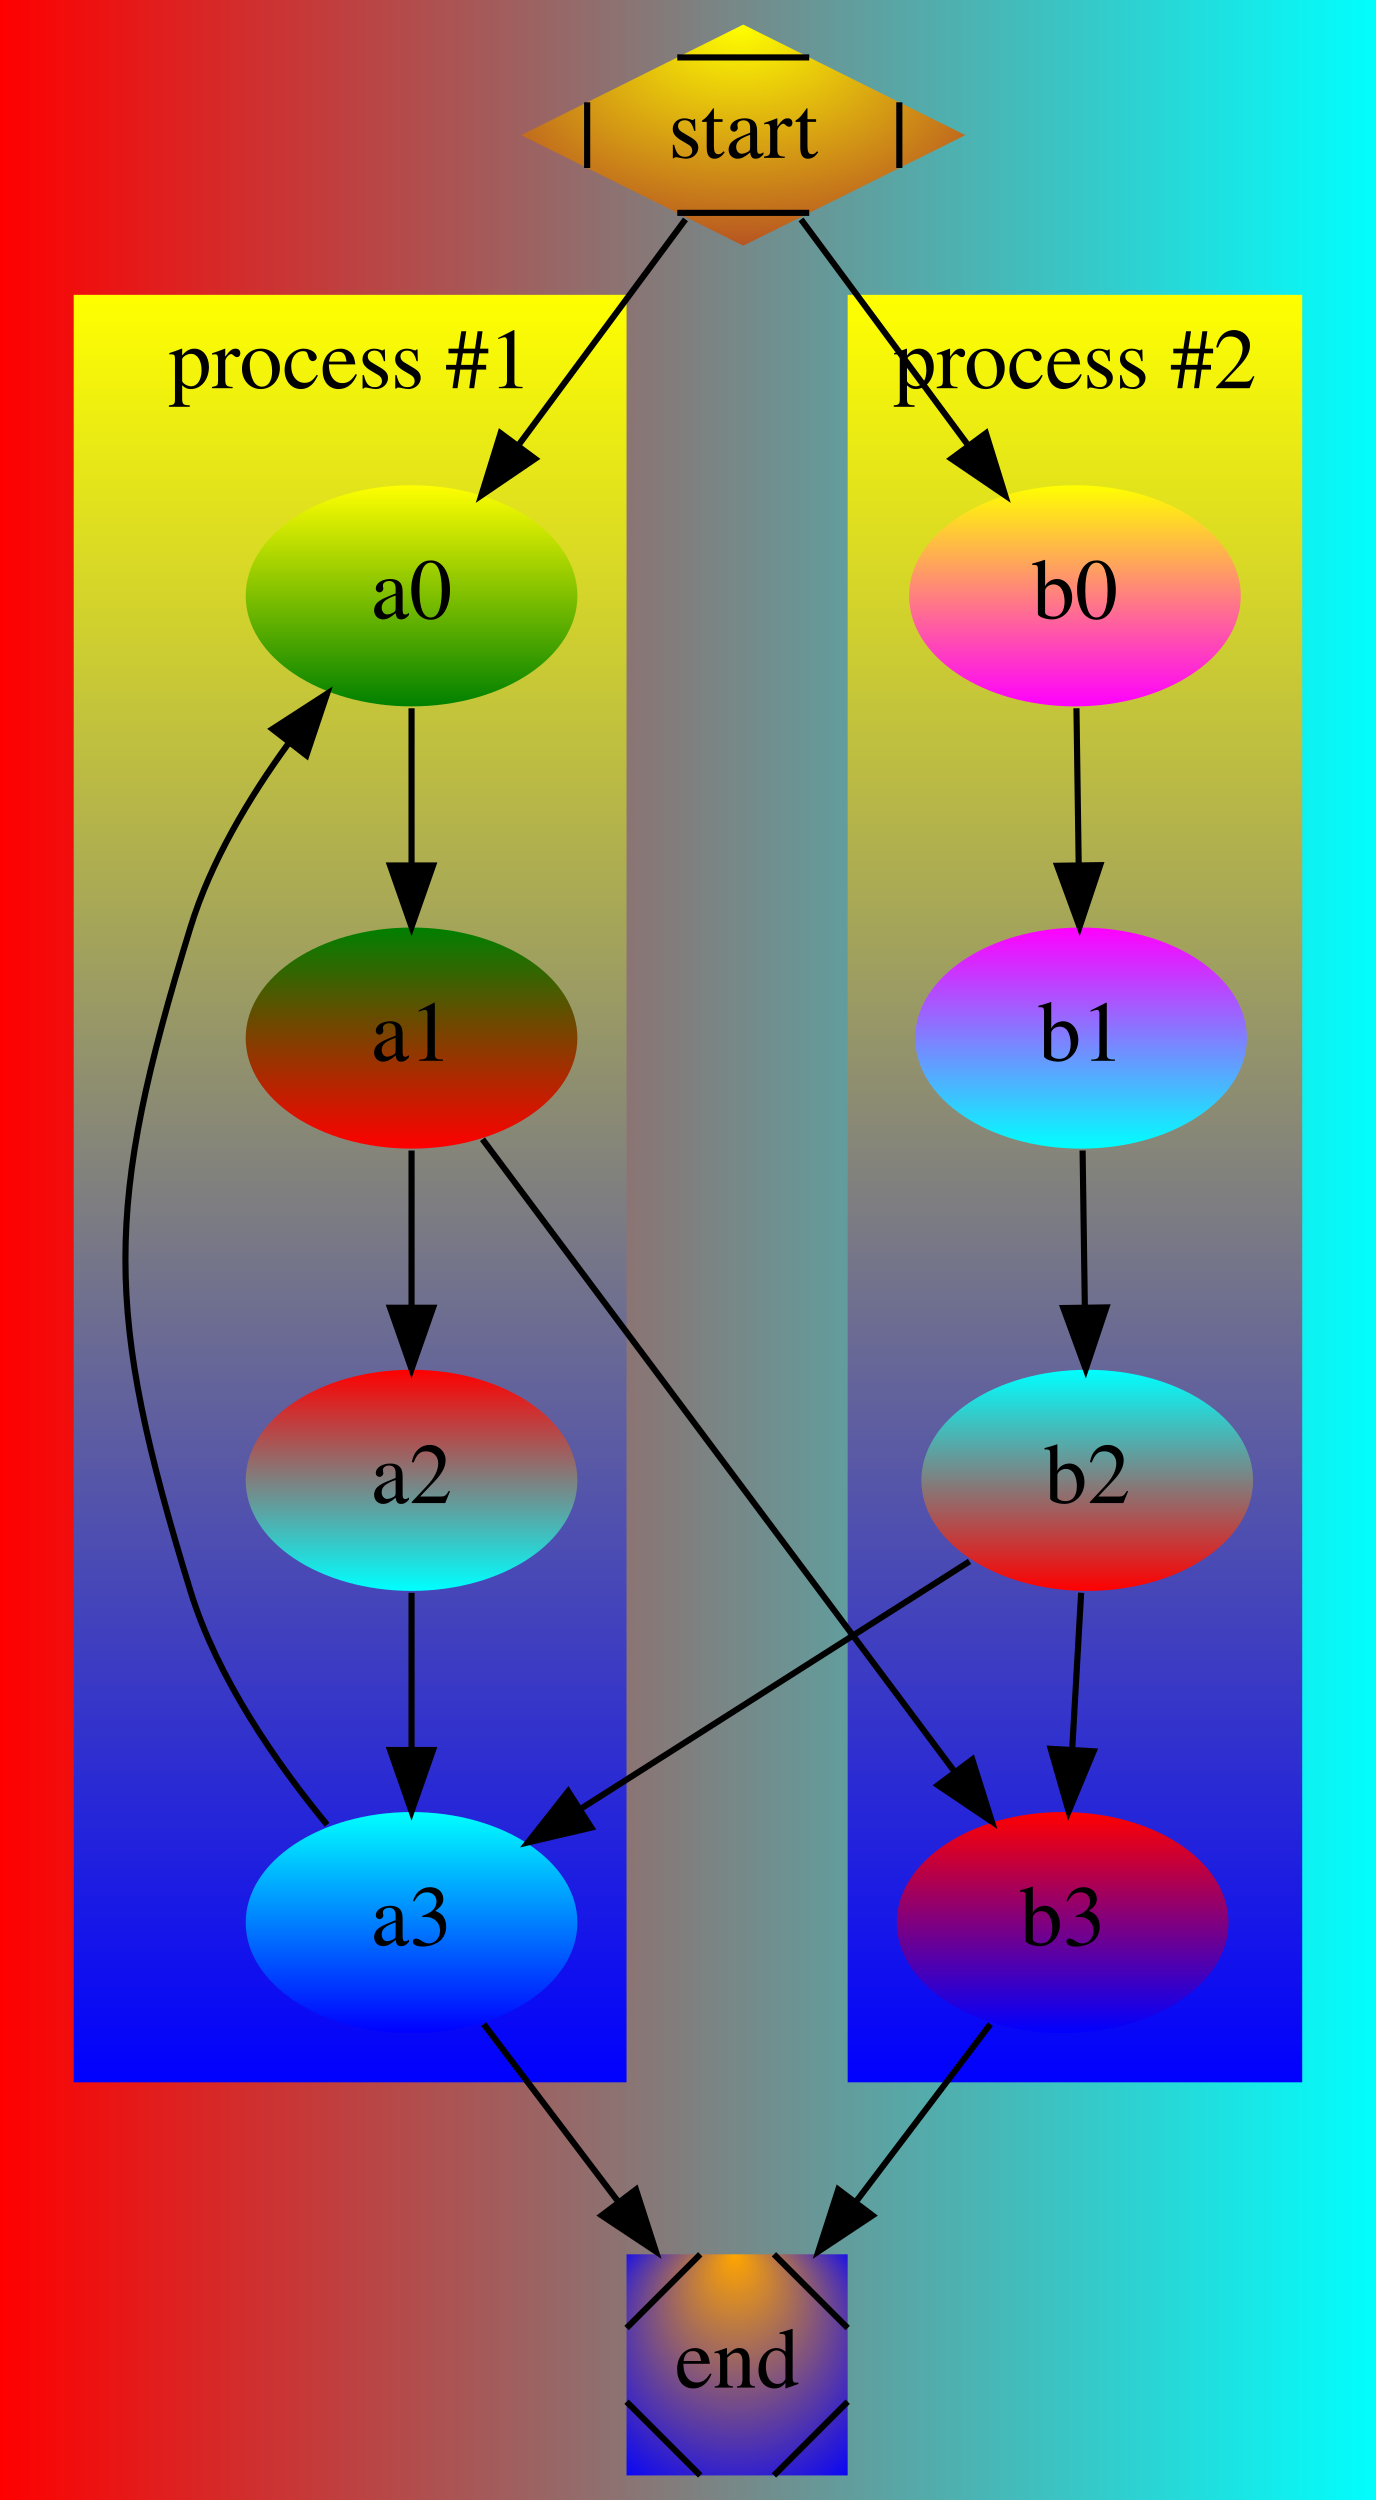
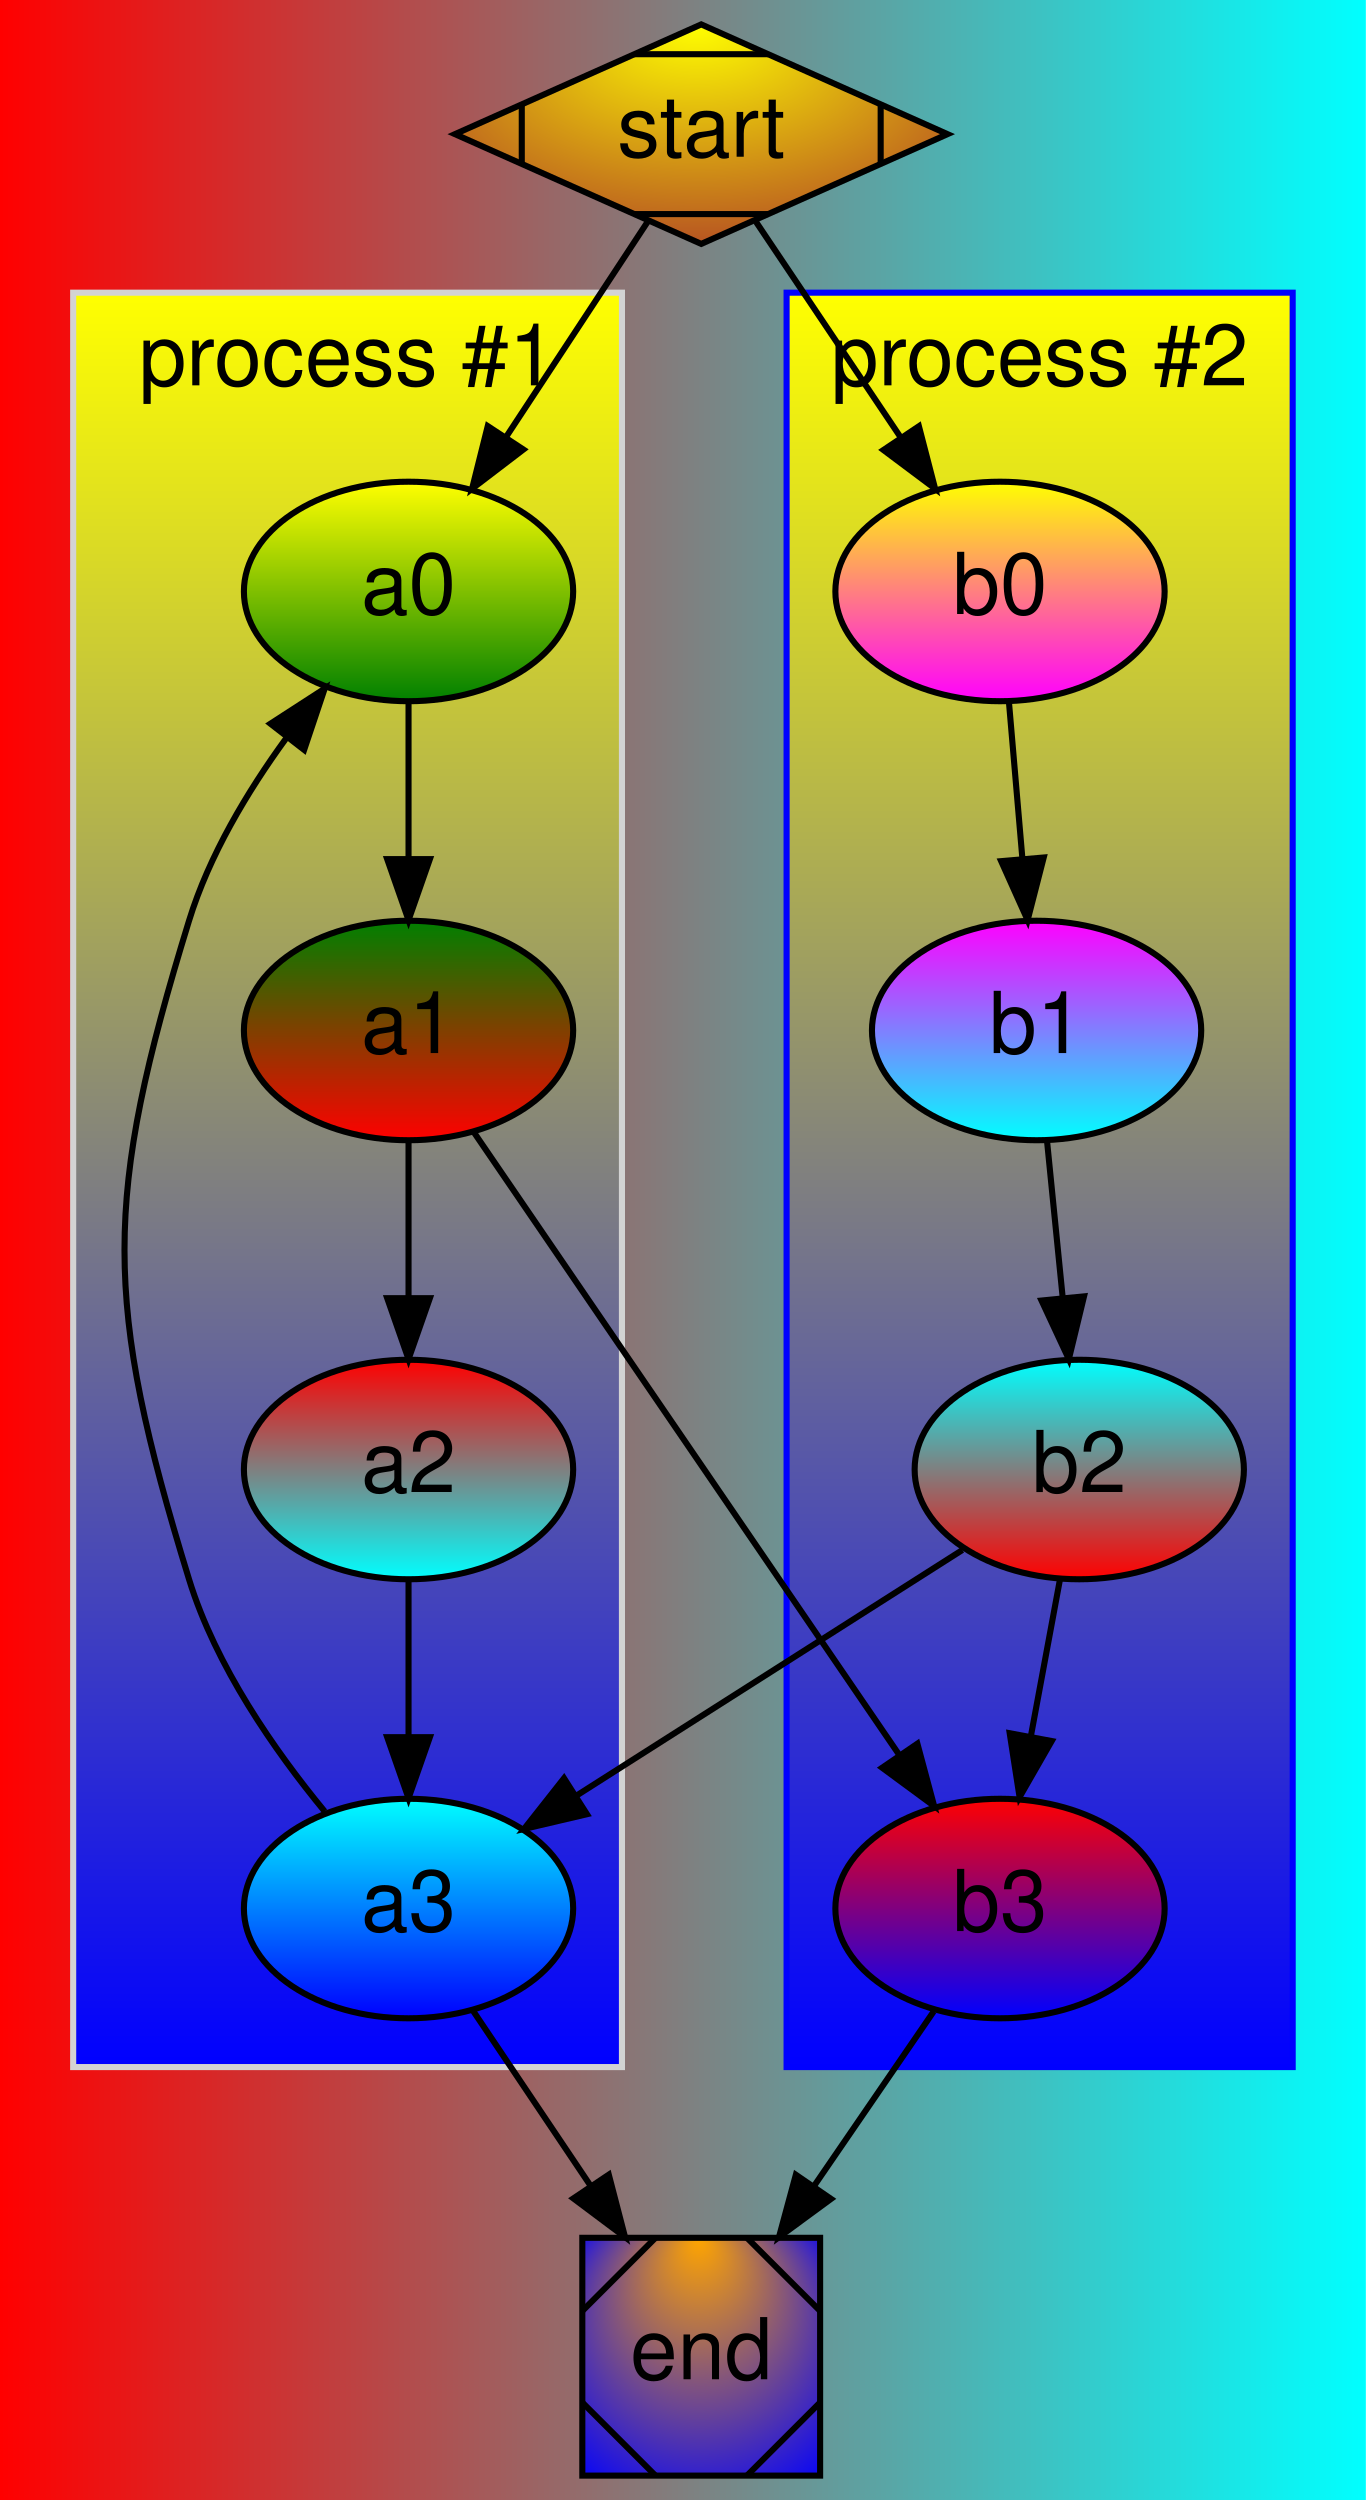
- <svg xmlns="http://www.w3.org/2000/svg" width="224pt" height="407pt" viewBox="0.00 0.00 224.00 407.00">
-   <g id="graph1" class="graph" transform="scale(1 1) rotate(0) translate(4 403)">
+ <svg xmlns="http://www.w3.org/2000/svg" width="224pt" height="410pt" viewBox="0.00 0.00 224.00 410.00">
+   <g id="graph0" class="graph" transform="scale(1 1) rotate(0) translate(4 406)">
    <defs>
-       <linearGradient id="l_0" gradientUnits="userSpaceOnUse" x1="-4" y1="-199" x2="221" y2="-199">
+       <linearGradient id="l_0" gradientUnits="userSpaceOnUse" x1="-4" y1="-201" x2="220" y2="-201">
        <stop offset="0" style="stop-color:red;stop-opacity:1.;" />
        <stop offset="1" style="stop-color:cyan;stop-opacity:1.;" />
      </linearGradient>
    </defs>
-     <polygon fill="url(#l_0)" points="-4,5 -4,-403 221,-403 221,5 -4,5" />
-     <g id="graph2" class="cluster">
+     <polygon fill="url(#l_0)" stroke="transparent" points="-4,4 -4,-406 220,-406 220,4 -4,4" />
+     <g id="clust1" class="cluster">
      <defs>
-         <linearGradient id="l_1" gradientUnits="userSpaceOnUse" x1="53" y1="-64" x2="53" y2="-355">
+         <linearGradient id="l_1" gradientUnits="userSpaceOnUse" x1="53" y1="-67" x2="53" y2="-358">
          <stop offset="0" style="stop-color:blue;stop-opacity:1.;" />
          <stop offset="1" style="stop-color:yellow;stop-opacity:1.;" />
        </linearGradient>
      </defs>
-       <polygon fill="url(#l_1)" points="8,-64 8,-355 98,-355 98,-64 8,-64" />
-       <text text-anchor="middle" x="53" y="-339.8" font-family="Times,serif" font-size="14.00">process #1</text>
+       <polygon fill="url(#l_1)" stroke="lightgrey" points="8,-67 8,-358 98,-358 98,-67 8,-67" />
+       <text text-anchor="middle" x="53" y="-342.8" font-family="Helvetica,Arial,sans-serif" font-size="14.00">process #1</text>
    </g>
-     <g id="graph3" class="cluster">
+     <g id="clust2" class="cluster">
      <defs>
-         <linearGradient id="l_2" gradientUnits="userSpaceOnUse" x1="171" y1="-64" x2="171" y2="-355">
+         <linearGradient id="l_2" gradientUnits="userSpaceOnUse" x1="166.5" y1="-67" x2="166.5" y2="-358">
          <stop offset="0" style="stop-color:blue;stop-opacity:1.;" />
          <stop offset="1" style="stop-color:yellow;stop-opacity:1.;" />
        </linearGradient>
      </defs>
-       <polygon fill="url(#l_2)" points="134,-64 134,-355 208,-355 208,-64 134,-64" />
-       <text text-anchor="middle" x="171" y="-339.8" font-family="Times,serif" font-size="14.00">process #2</text>
+       <polygon fill="url(#l_2)" stroke="blue" points="125,-67 125,-358 208,-358 208,-67 125,-67" />
+       <text text-anchor="middle" x="166.5" y="-342.8" font-family="Helvetica,Arial,sans-serif" font-size="14.00">process #2</text>
    </g>
-     <g id="node2" class="node">
+     <g id="node1" class="node">
      <defs>
-         <linearGradient id="l_3" gradientUnits="userSpaceOnUse" x1="63" y1="-324" x2="63" y2="-288">
+         <linearGradient id="l_3" gradientUnits="userSpaceOnUse" x1="63" y1="-327" x2="63" y2="-291">
          <stop offset="0" style="stop-color:yellow;stop-opacity:1.;" />
          <stop offset="1" style="stop-color:green;stop-opacity:1.;" />
        </linearGradient>
      </defs>
-       <ellipse fill="url(#l_3)" cx="63" cy="-306" rx="27" ry="18" />
-       <text text-anchor="middle" x="63" y="-302.3" font-family="Times,serif" font-size="14.00">a0</text>
+       <ellipse fill="url(#l_3)" stroke="black" cx="63" cy="-309" rx="27" ry="18" />
+       <text text-anchor="middle" x="63" y="-305.3" font-family="Helvetica,Arial,sans-serif" font-size="14.00">a0</text>
    </g>
-     <g id="node3" class="node">
+     <g id="node2" class="node">
      <defs>
-         <linearGradient id="l_4" gradientUnits="userSpaceOnUse" x1="63" y1="-252" x2="63" y2="-216">
+         <linearGradient id="l_4" gradientUnits="userSpaceOnUse" x1="63" y1="-255" x2="63" y2="-219">
          <stop offset="0" style="stop-color:green;stop-opacity:1.;" />
          <stop offset="1" style="stop-color:red;stop-opacity:1.;" />
        </linearGradient>
      </defs>
-       <ellipse fill="url(#l_4)" cx="63" cy="-234" rx="27" ry="18" />
-       <text text-anchor="middle" x="63" y="-230.3" font-family="Times,serif" font-size="14.00">a1</text>
+       <ellipse fill="url(#l_4)" stroke="black" cx="63" cy="-237" rx="27" ry="18" />
+       <text text-anchor="middle" x="63" y="-233.3" font-family="Helvetica,Arial,sans-serif" font-size="14.00">a1</text>
    </g>
-     <g id="edge3" class="edge">
-       <path fill="none" stroke="black" d="M63,-287.697C63,-279.983 63,-270.712 63,-262.112" />
-       <polygon fill="black" stroke="black" points="66.5,-262.104 63,-252.104 59.5,-262.104 66.5,-262.104" />
+     <g id="edge1" class="edge">
+       <path fill="none" stroke="black" d="M63,-290.7C63,-282.98 63,-273.71 63,-265.11" />
+       <polygon fill="black" stroke="black" points="66.5,-265.1 63,-255.1 59.5,-265.1 66.5,-265.1" />
    </g>
-     <g id="node4" class="node">
+     <g id="node3" class="node">
      <defs>
-         <linearGradient id="l_5" gradientUnits="userSpaceOnUse" x1="63" y1="-180" x2="63" y2="-144">
+         <linearGradient id="l_5" gradientUnits="userSpaceOnUse" x1="63" y1="-183" x2="63" y2="-147">
          <stop offset="0" style="stop-color:red;stop-opacity:1.;" />
          <stop offset="1" style="stop-color:cyan;stop-opacity:1.;" />
        </linearGradient>
      </defs>
-       <ellipse fill="url(#l_5)" cx="63" cy="-162" rx="27" ry="18" />
-       <text text-anchor="middle" x="63" y="-158.3" font-family="Times,serif" font-size="14.00">a2</text>
+       <ellipse fill="url(#l_5)" stroke="black" cx="63" cy="-165" rx="27" ry="18" />
+       <text text-anchor="middle" x="63" y="-161.3" font-family="Helvetica,Arial,sans-serif" font-size="14.00">a2</text>
    </g>
-     <g id="edge4" class="edge">
-       <path fill="none" stroke="black" d="M63,-215.697C63,-207.983 63,-198.712 63,-190.112" />
-       <polygon fill="black" stroke="black" points="66.5,-190.104 63,-180.104 59.5,-190.104 66.5,-190.104" />
+     <g id="edge2" class="edge">
+       <path fill="none" stroke="black" d="M63,-218.7C63,-210.98 63,-201.71 63,-193.11" />
+       <polygon fill="black" stroke="black" points="66.5,-193.1 63,-183.1 59.5,-193.1 66.5,-193.1" />
    </g>
-     <g id="node11" class="node">
+     <g id="node8" class="node">
      <defs>
-         <linearGradient id="l_6" gradientUnits="userSpaceOnUse" x1="169" y1="-108" x2="169" y2="-72">
+         <linearGradient id="l_6" gradientUnits="userSpaceOnUse" x1="160" y1="-111" x2="160" y2="-75">
          <stop offset="0" style="stop-color:red;stop-opacity:1.;" />
          <stop offset="1" style="stop-color:blue;stop-opacity:1.;" />
        </linearGradient>
      </defs>
-       <ellipse fill="url(#l_6)" cx="169" cy="-90" rx="27" ry="18" />
-       <text text-anchor="middle" x="169" y="-86.3" font-family="Times,serif" font-size="14.00">b3</text>
+       <ellipse fill="url(#l_6)" stroke="black" cx="160" cy="-93" rx="27" ry="18" />
+       <text text-anchor="middle" x="160" y="-89.3" font-family="Helvetica,Arial,sans-serif" font-size="14.00">b3</text>
    </g>
-     <g id="edge16" class="edge">
-       <path fill="none" stroke="black" d="M74.546,-217.533C93.104,-192.672 129.69,-143.661 151.48,-114.47" />
-       <polygon fill="black" stroke="black" points="154.291,-116.555 157.469,-106.448 148.682,-112.368 154.291,-116.555" />
+     <g id="edge9" class="edge">
+       <path fill="none" stroke="black" d="M73.75,-220.26C90.65,-195.52 123.54,-147.37 143.47,-118.2" />
+       <polygon fill="black" stroke="black" points="146.45,-120.04 149.2,-109.81 140.67,-116.09 146.45,-120.04" />
    </g>
-     <g id="node5" class="node">
+     <g id="node4" class="node">
      <defs>
-         <linearGradient id="l_7" gradientUnits="userSpaceOnUse" x1="63" y1="-108" x2="63" y2="-72">
+         <linearGradient id="l_7" gradientUnits="userSpaceOnUse" x1="63" y1="-111" x2="63" y2="-75">
          <stop offset="0" style="stop-color:cyan;stop-opacity:1.;" />
          <stop offset="1" style="stop-color:blue;stop-opacity:1.;" />
        </linearGradient>
      </defs>
-       <ellipse fill="url(#l_7)" cx="63" cy="-90" rx="27" ry="18" />
-       <text text-anchor="middle" x="63" y="-86.3" font-family="Times,serif" font-size="14.00">a3</text>
+       <ellipse fill="url(#l_7)" stroke="black" cx="63" cy="-93" rx="27" ry="18" />
+       <text text-anchor="middle" x="63" y="-89.3" font-family="Helvetica,Arial,sans-serif" font-size="14.00">a3</text>
    </g>
-     <g id="edge5" class="edge">
-       <path fill="none" stroke="black" d="M63,-143.697C63,-135.983 63,-126.712 63,-118.112" />
-       <polygon fill="black" stroke="black" points="66.5,-118.104 63,-108.104 59.5,-118.104 66.5,-118.104" />
+     <g id="edge3" class="edge">
+       <path fill="none" stroke="black" d="M63,-146.7C63,-138.98 63,-129.71 63,-121.11" />
+       <polygon fill="black" stroke="black" points="66.5,-121.1 63,-111.1 59.5,-121.1 66.5,-121.1" />
    </g>
-     <g id="edge20" class="edge">
-       <path fill="none" stroke="black" d="M49.25,-105.931C41.039,-115.9 31.381,-129.753 27,-144 12.892,-189.88 12.892,-206.12 27,-252 30.286,-262.685 36.54,-273.149 42.925,-281.919" />
-       <polygon fill="black" stroke="black" points="40.354,-284.314 49.25,-290.069 45.884,-280.023 40.354,-284.314" />
+     <g id="edge11" class="edge">
+       <path fill="none" stroke="black" d="M49.25,-108.93C41.04,-118.9 31.38,-132.75 27,-147 12.89,-192.88 12.89,-209.12 27,-255 30.29,-265.69 36.54,-276.15 42.93,-284.92" />
+       <polygon fill="black" stroke="black" points="40.35,-287.31 49.25,-293.07 45.88,-283.02 40.35,-287.31" />
    </g>
-     <g id="node20" class="node">
+     <g id="node10" class="node">
      <defs>
-         <radialGradient id="r_8" cx="50%" cy="50%" r="75%" fx="49%" fy="0%">
+         <radialGradient id="r_0" cx="50%" cy="50%" r="75%" fx="49%" fy="0%">
          <stop offset="0" style="stop-color:orange;stop-opacity:1.;" />
          <stop offset="1" style="stop-color:blue;stop-opacity:1.;" />
        </radialGradient>
      </defs>
-       <polygon fill="url(#r_8)" points="134,-36 98,-36 98,-0 134,-0 134,-36" />
-       <polyline fill="none" stroke="black" points="110,-36 98,-24 " />
-       <polyline fill="none" stroke="black" points="98,-12 110,-0 " />
-       <polyline fill="none" stroke="black" points="122,-0 134,-12 " />
-       <polyline fill="none" stroke="black" points="134,-24 122,-36 " />
-       <text text-anchor="middle" x="116" y="-14.3" font-family="Times,serif" font-size="14.00">end</text>
+       <polygon fill="url(#r_0)" stroke="black" points="130.5,-39 91.5,-39 91.5,0 130.5,0 130.5,-39" />
+       <polyline fill="none" stroke="black" points="103.5,-39 91.5,-27 " />
+       <polyline fill="none" stroke="black" points="91.5,-12 103.5,0 " />
+       <polyline fill="none" stroke="black" points="118.5,0 130.5,-12 " />
+       <polyline fill="none" stroke="black" points="130.5,-27 118.5,-39 " />
+       <text text-anchor="middle" x="111" y="-15.8" font-family="Helvetica,Arial,sans-serif" font-size="14.00">end</text>
    </g>
-     <g id="edge22" class="edge">
-       <path fill="none" stroke="black" d="M74.762,-73.465C81.178,-64.991 89.284,-54.286 96.607,-44.613" />
-       <polygon fill="black" stroke="black" points="99.534,-46.546 102.78,-36.461 93.953,-42.321 99.534,-46.546" />
+     <g id="edge12" class="edge">
+       <path fill="none" stroke="black" d="M73.65,-76.13C79.28,-67.75 86.34,-57.24 92.8,-47.61" />
+       <polygon fill="black" stroke="black" points="95.84,-49.36 98.51,-39.11 90.03,-45.46 95.84,-49.36" />
    </g>
-     <g id="node8" class="node">
+     <g id="node5" class="node">
      <defs>
-         <linearGradient id="l_9" gradientUnits="userSpaceOnUse" x1="171" y1="-324" x2="171" y2="-288">
+         <linearGradient id="l_8" gradientUnits="userSpaceOnUse" x1="160" y1="-327" x2="160" y2="-291">
          <stop offset="0" style="stop-color:yellow;stop-opacity:1.;" />
          <stop offset="1" style="stop-color:magenta;stop-opacity:1.;" />
        </linearGradient>
      </defs>
-       <ellipse fill="url(#l_9)" cx="171" cy="-306" rx="27" ry="18" />
-       <text text-anchor="middle" x="171" y="-302.3" font-family="Times,serif" font-size="14.00">b0</text>
+       <ellipse fill="url(#l_8)" stroke="black" cx="160" cy="-309" rx="27" ry="18" />
+       <text text-anchor="middle" x="160" y="-305.3" font-family="Helvetica,Arial,sans-serif" font-size="14.00">b0</text>
    </g>
-     <g id="node9" class="node">
+     <g id="node6" class="node">
      <defs>
-         <linearGradient id="l_10" gradientUnits="userSpaceOnUse" x1="172" y1="-252" x2="172" y2="-216">
+         <linearGradient id="l_9" gradientUnits="userSpaceOnUse" x1="166" y1="-255" x2="166" y2="-219">
          <stop offset="0" style="stop-color:magenta;stop-opacity:1.;" />
          <stop offset="1" style="stop-color:cyan;stop-opacity:1.;" />
        </linearGradient>
      </defs>
-       <ellipse fill="url(#l_10)" cx="172" cy="-234" rx="27" ry="18" />
-       <text text-anchor="middle" x="172" y="-230.3" font-family="Times,serif" font-size="14.00">b1</text>
+       <ellipse fill="url(#l_9)" stroke="black" cx="166" cy="-237" rx="27" ry="18" />
+       <text text-anchor="middle" x="166" y="-233.3" font-family="Helvetica,Arial,sans-serif" font-size="14.00">b1</text>
    </g>
-     <g id="edge8" class="edge">
-       <path fill="none" stroke="black" d="M171.247,-287.697C171.357,-279.983 171.49,-270.712 171.613,-262.112" />
-       <polygon fill="black" stroke="black" points="175.112,-262.153 171.756,-252.104 168.113,-262.053 175.112,-262.153" />
+     <g id="edge4" class="edge">
+       <path fill="none" stroke="black" d="M161.48,-290.7C162.14,-282.98 162.94,-273.71 163.68,-265.11" />
+       <polygon fill="black" stroke="black" points="167.17,-265.37 164.53,-255.1 160.19,-264.77 167.17,-265.37" />
    </g>
-     <g id="node10" class="node">
+     <g id="node7" class="node">
      <defs>
-         <linearGradient id="l_11" gradientUnits="userSpaceOnUse" x1="173" y1="-180" x2="173" y2="-144">
+         <linearGradient id="l_10" gradientUnits="userSpaceOnUse" x1="173" y1="-183" x2="173" y2="-147">
          <stop offset="0" style="stop-color:cyan;stop-opacity:1.;" />
          <stop offset="1" style="stop-color:red;stop-opacity:1.;" />
        </linearGradient>
      </defs>
-       <ellipse fill="url(#l_11)" cx="173" cy="-162" rx="27" ry="18" />
-       <text text-anchor="middle" x="173" y="-158.3" font-family="Times,serif" font-size="14.00">b2</text>
+       <ellipse fill="url(#l_10)" stroke="black" cx="173" cy="-165" rx="27" ry="18" />
+       <text text-anchor="middle" x="173" y="-161.3" font-family="Helvetica,Arial,sans-serif" font-size="14.00">b2</text>
    </g>
-     <g id="edge9" class="edge">
-       <path fill="none" stroke="black" d="M172.247,-215.697C172.357,-207.983 172.49,-198.712 172.613,-190.112" />
-       <polygon fill="black" stroke="black" points="176.112,-190.153 172.756,-180.104 169.113,-190.053 176.112,-190.153" />
-     </g>
-     <g id="edge18" class="edge">
-       <path fill="none" stroke="black" d="M153.839,-148.807C136.331,-137.665 110.241,-121.062 90.507,-108.504" />
-       <polygon fill="black" stroke="black" points="92.257,-105.469 81.941,-103.053 88.499,-111.375 92.257,-105.469" />
+     <g id="edge5" class="edge">
+       <path fill="none" stroke="black" d="M167.73,-218.7C168.5,-210.98 169.43,-201.71 170.29,-193.11" />
+       <polygon fill="black" stroke="black" points="173.78,-193.4 171.29,-183.1 166.81,-192.71 173.78,-193.4" />
    </g>
    <g id="edge10" class="edge">
-       <path fill="none" stroke="black" d="M172.011,-143.697C171.57,-135.983 171.041,-126.712 170.549,-118.112" />
-       <polygon fill="black" stroke="black" points="174.042,-117.888 169.977,-108.104 167.054,-118.288 174.042,-117.888" />
+       <path fill="none" stroke="black" d="M153.84,-151.81C136.33,-140.67 110.24,-124.06 90.51,-111.5" />
+       <polygon fill="black" stroke="black" points="92.26,-108.47 81.94,-106.05 88.5,-114.37 92.26,-108.47" />
    </g>
-     <g id="edge24" class="edge">
-       <path fill="none" stroke="black" d="M157.238,-73.465C150.822,-64.991 142.716,-54.286 135.393,-44.613" />
-       <polygon fill="black" stroke="black" points="138.047,-42.321 129.22,-36.461 132.466,-46.546 138.047,-42.321" />
+     <g id="edge6" class="edge">
+       <path fill="none" stroke="black" d="M169.85,-147.05C168.42,-139.35 166.69,-130.03 165.08,-121.36" />
+       <polygon fill="black" stroke="black" points="168.48,-120.47 163.21,-111.28 161.59,-121.75 168.48,-120.47" />
    </g>
-     <g id="node13" class="node">
+     <g id="edge13" class="edge">
+       <path fill="none" stroke="black" d="M149.13,-76.13C143.38,-67.75 136.18,-57.24 129.58,-47.61" />
+       <polygon fill="black" stroke="black" points="132.29,-45.38 123.75,-39.11 126.52,-49.34 132.29,-45.38" />
+     </g>
+     <g id="node9" class="node">
      <defs>
-         <radialGradient id="r_12" cx="50%" cy="50%" r="75%" fx="49%" fy="0%">
+         <radialGradient id="r_1" cx="50%" cy="50%" r="75%" fx="49%" fy="0%">
          <stop offset="0" style="stop-color:yellow;stop-opacity:1.;" />
          <stop offset="1" style="stop-color:brown;stop-opacity:1.;" />
        </radialGradient>
      </defs>
-       <polygon fill="url(#r_12)" points="117,-399 80.847,-381 117,-363 153.153,-381 117,-399" />
-       <polyline fill="none" stroke="black" points="91.589,-386.348 91.589,-375.652 " />
-       <polyline fill="none" stroke="black" points="106.258,-368.348 127.742,-368.348 " />
-       <polyline fill="none" stroke="black" points="142.411,-375.652 142.411,-386.348 " />
-       <polyline fill="none" stroke="black" points="127.742,-393.652 106.258,-393.652 " />
-       <text text-anchor="middle" x="117" y="-377.3" font-family="Times,serif" font-size="14.00">start</text>
+       <polygon fill="url(#r_1)" stroke="black" points="111,-402 70.61,-384 111,-366 151.39,-384 111,-402" />
+       <polyline fill="none" stroke="black" points="81.57,-388.89 81.57,-379.11 " />
+       <polyline fill="none" stroke="black" points="100.04,-370.89 121.96,-370.89 " />
+       <polyline fill="none" stroke="black" points="140.43,-379.11 140.43,-388.89 " />
+       <polyline fill="none" stroke="black" points="121.96,-397.11 100.04,-397.11 " />
+       <text text-anchor="middle" x="111" y="-380.3" font-family="Helvetica,Arial,sans-serif" font-size="14.00">start</text>
    </g>
-     <g id="edge12" class="edge">
-       <path fill="none" stroke="black" d="M107.594,-367.284C100.153,-357.226 89.555,-342.899 80.558,-330.736" />
-       <polygon fill="black" stroke="black" points="83.118,-328.311 74.357,-322.353 77.49,-332.474 83.118,-328.311" />
+     <g id="edge7" class="edge">
+       <path fill="none" stroke="black" d="M102.2,-369.61C95.73,-359.77 86.75,-346.12 79.02,-334.37" />
+       <polygon fill="black" stroke="black" points="81.84,-332.28 73.42,-325.85 75.99,-336.12 81.84,-332.28" />
    </g>
-     <g id="edge14" class="edge">
-       <path fill="none" stroke="black" d="M126.406,-367.284C133.847,-357.226 144.445,-342.899 153.442,-330.736" />
-       <polygon fill="black" stroke="black" points="156.51,-332.474 159.643,-322.353 150.882,-328.311 156.51,-332.474" />
+     <g id="edge8" class="edge">
+       <path fill="none" stroke="black" d="M119.99,-369.61C126.59,-359.77 135.75,-346.12 143.64,-334.37" />
+       <polygon fill="black" stroke="black" points="146.7,-336.1 149.36,-325.85 140.88,-332.2 146.7,-336.1" />
    </g>
  </g>
</svg>
